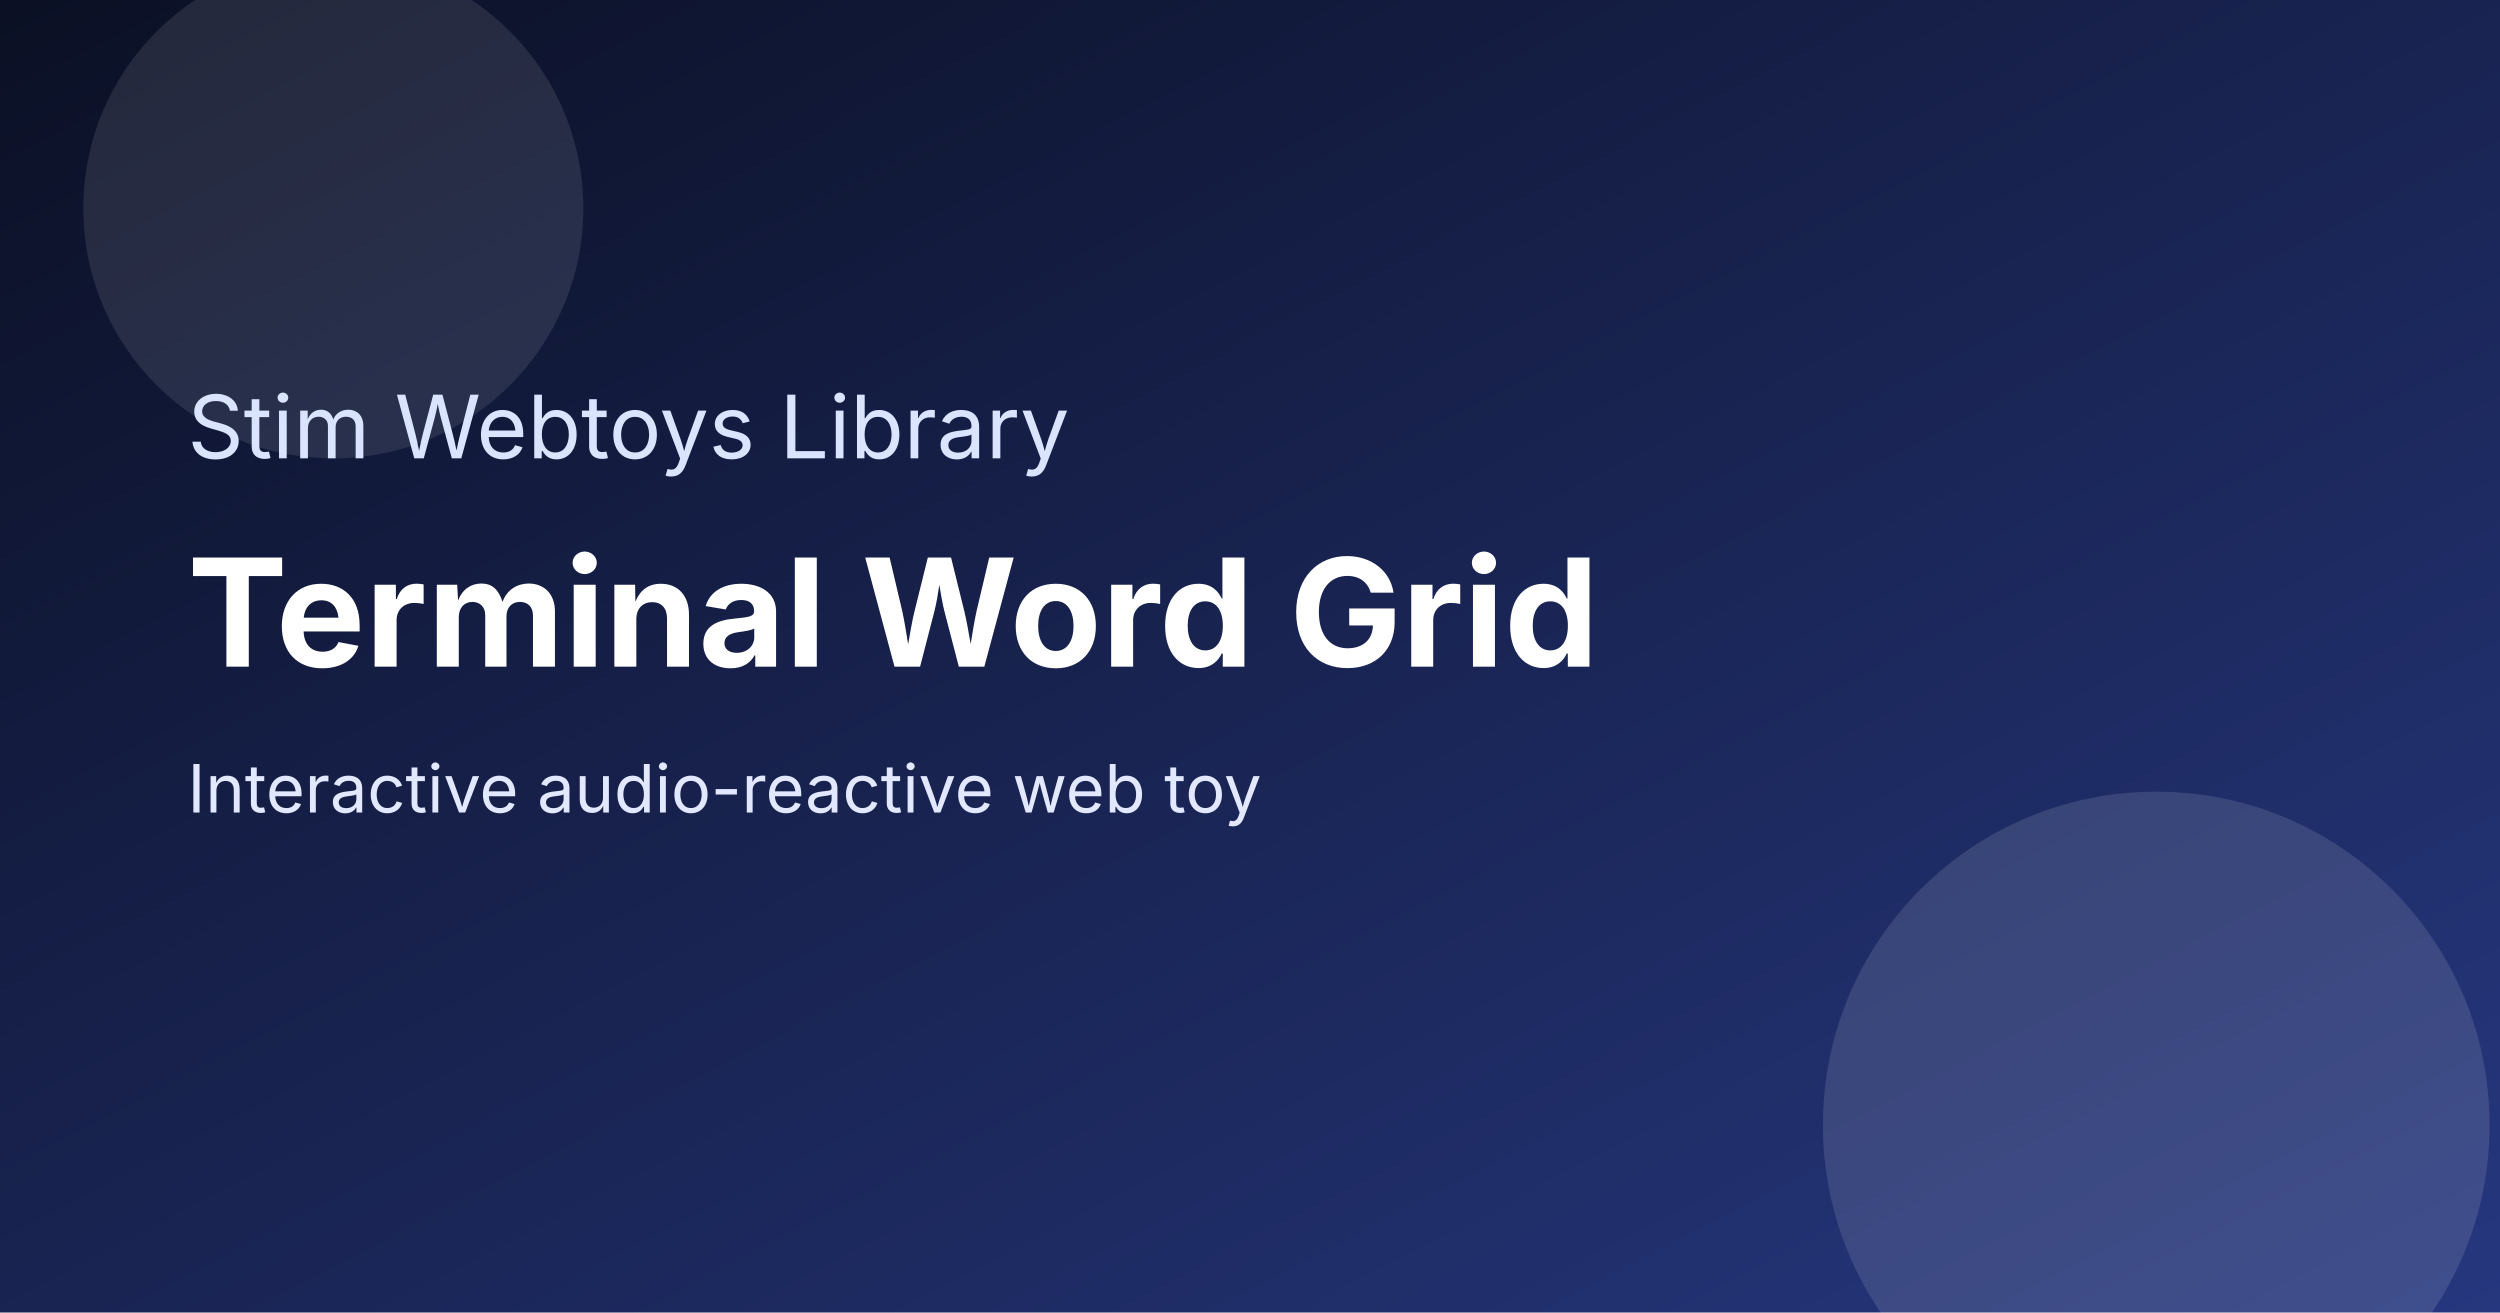
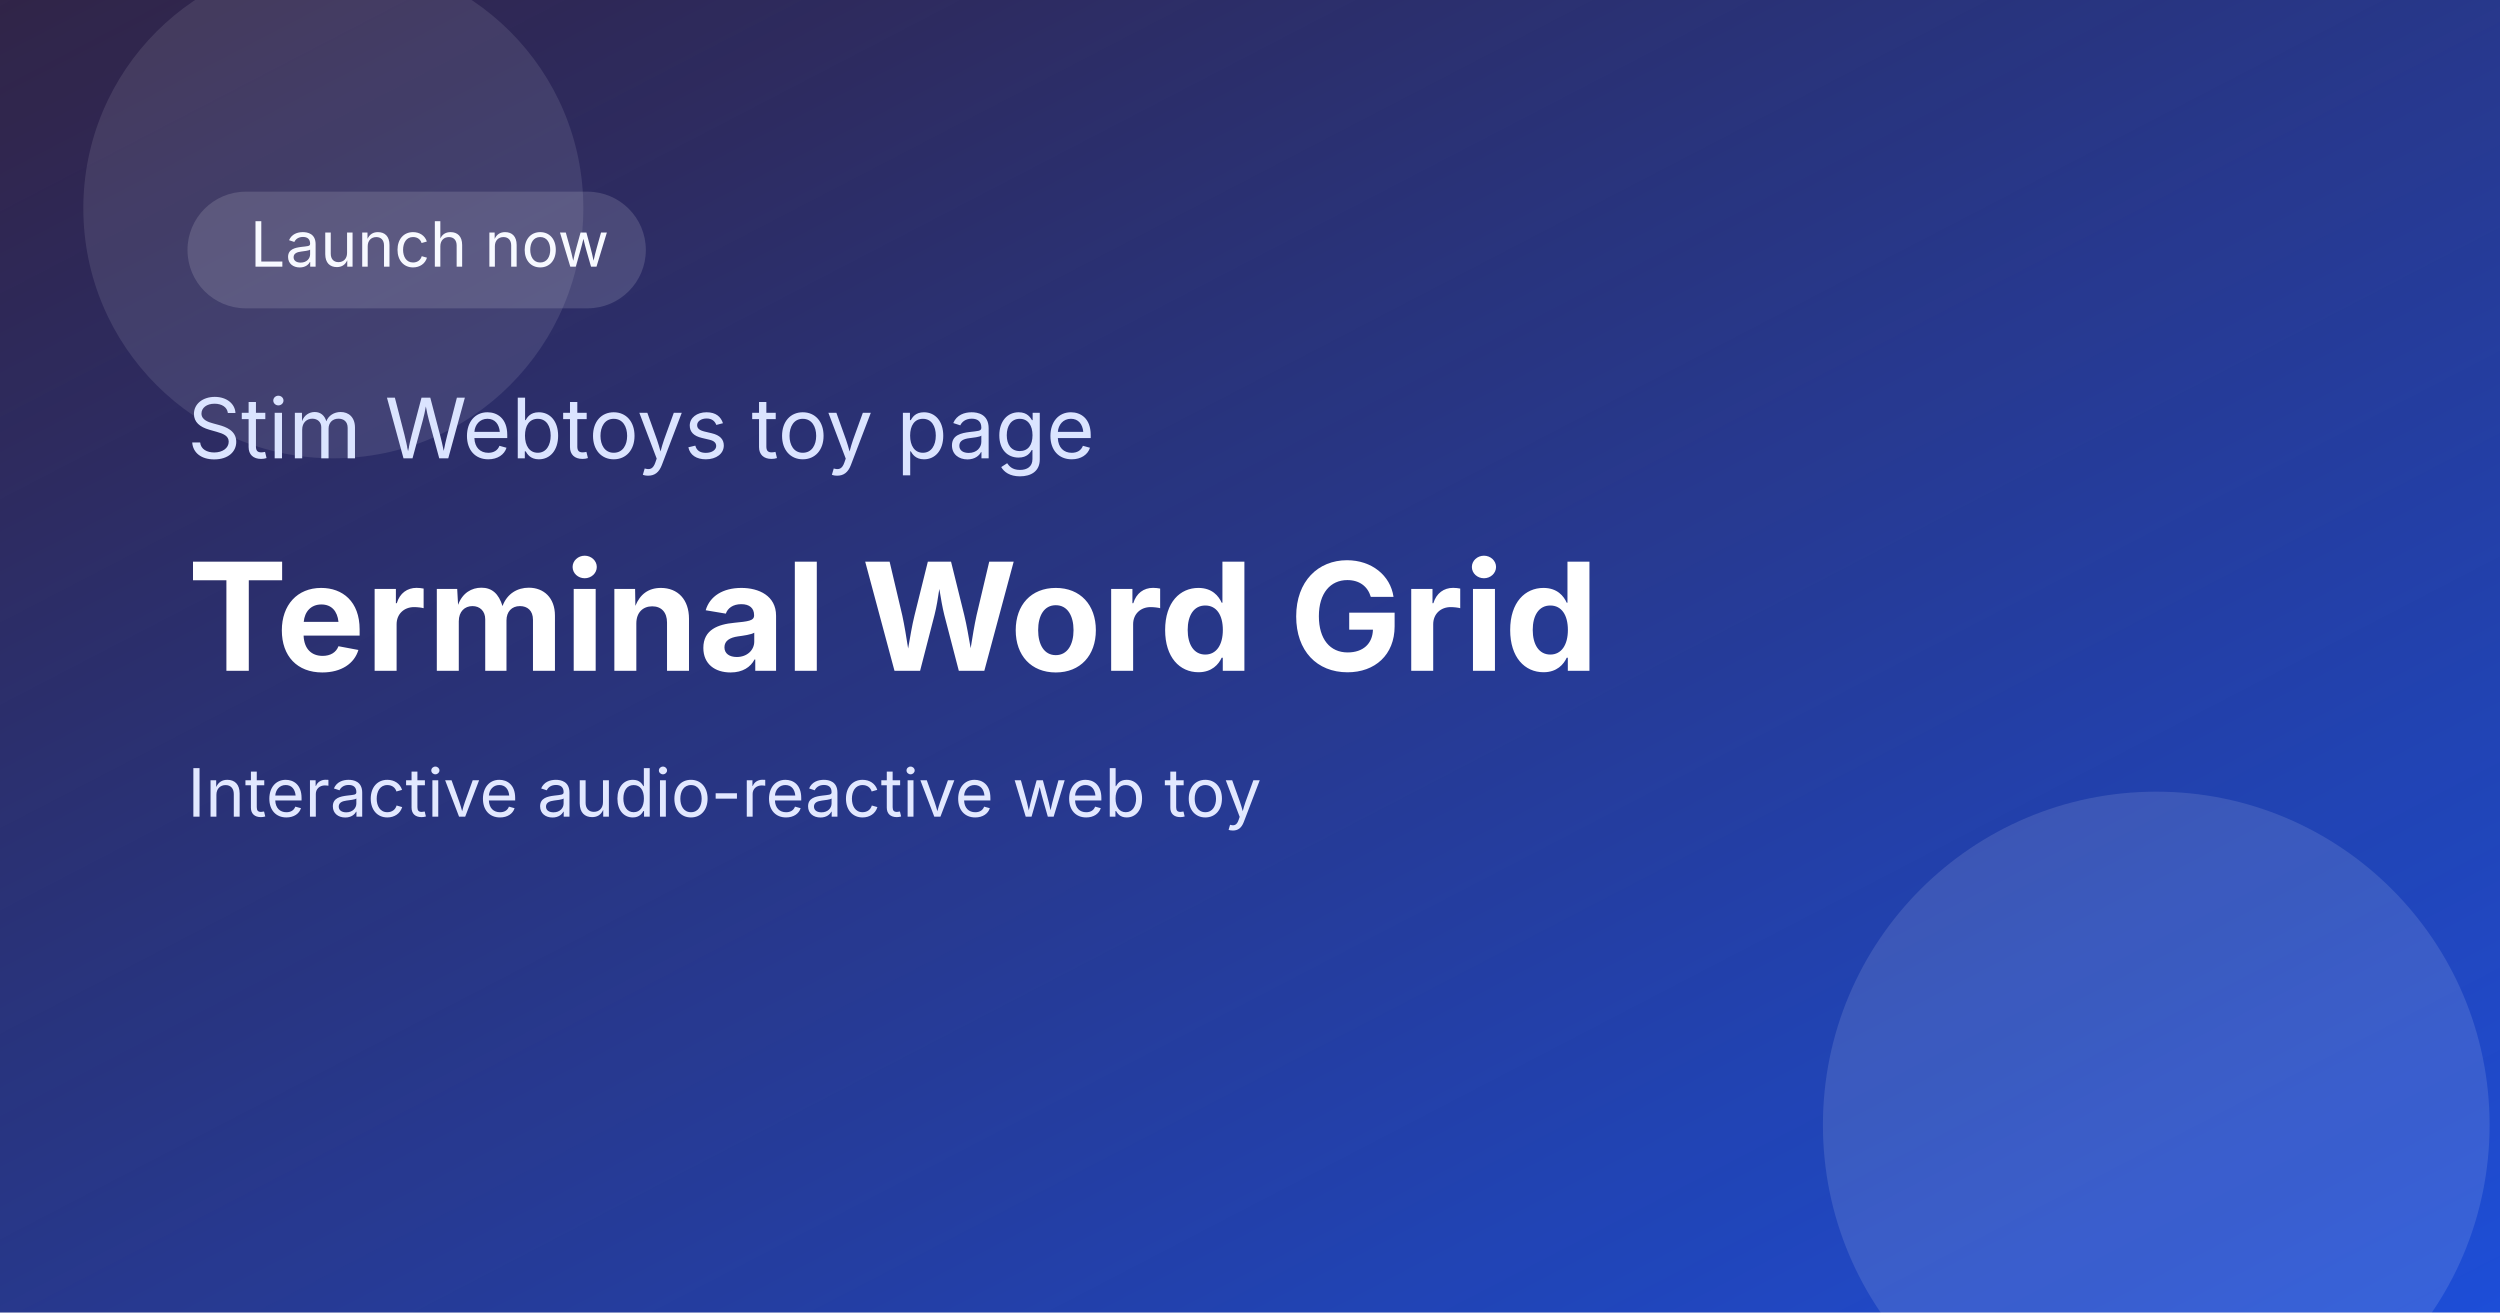
<svg xmlns="http://www.w3.org/2000/svg" width="1200" height="630" viewBox="0 0 1200 630" role="img" aria-label="Terminal Word Grid">
  <defs>
    <linearGradient id="bg" x1="0" y1="0" x2="1" y2="1">
-       <stop offset="0%" stop-color="#0b1024" />
-       <stop offset="100%" stop-color="#26377f" />
+       <stop offset="0%" stop-color="#1a0c33" />
+       <stop offset="100%" stop-color="#1d4ed8" />
+     </linearGradient>
+     <linearGradient id="shine" x1="0" y1="0" x2="1" y2="1">
+       <stop offset="0%" stop-color="rgba(255,255,255,0.25)" />
+       <stop offset="100%" stop-color="rgba(255,255,255,0)" />
    </linearGradient>
  </defs>
  <rect width="1200" height="630" fill="url(#bg)" />
+   <rect x="0" y="0" width="1200" height="630" fill="url(#shine)" opacity="0.4" />
  <circle cx="1035" cy="540" r="160" fill="rgba(255,255,255,0.12)" />
  <circle cx="160" cy="100" r="120" fill="rgba(255,255,255,0.1)" />
-   <text x="90" y="220" font-size="42" fill="#dbe4ff" font-family="Inter, Arial, sans-serif">Stim Webtoys Library</text>
-   <text x="90" y="320" font-size="72" font-weight="700" fill="#ffffff" font-family="Inter, Arial, sans-serif">Terminal Word Grid</text>
-   <text x="90" y="390" font-size="32" fill="#e2e8ff" font-family="Inter, Arial, sans-serif">Interactive audio-reactive web toy</text>
+   <rect x="90" y="92" width="220" height="56" rx="28" fill="rgba(255,255,255,0.14)" />
+   <text x="120" y="128" font-size="30" fill="#f7f9ff" font-family="Inter, Arial, sans-serif">Launch now</text>
+   <text x="90" y="220" font-size="40" fill="#dbe4ff" font-family="Inter, Arial, sans-serif">Stim Webtoys toy page</text>
+   <text x="90" y="322" font-size="72" font-weight="700" fill="#ffffff" font-family="Inter, Arial, sans-serif">Terminal Word Grid</text>
+   <text x="90" y="392" font-size="32" fill="#e2e8ff" font-family="Inter, Arial, sans-serif">Interactive audio-reactive web toy</text>
</svg>
